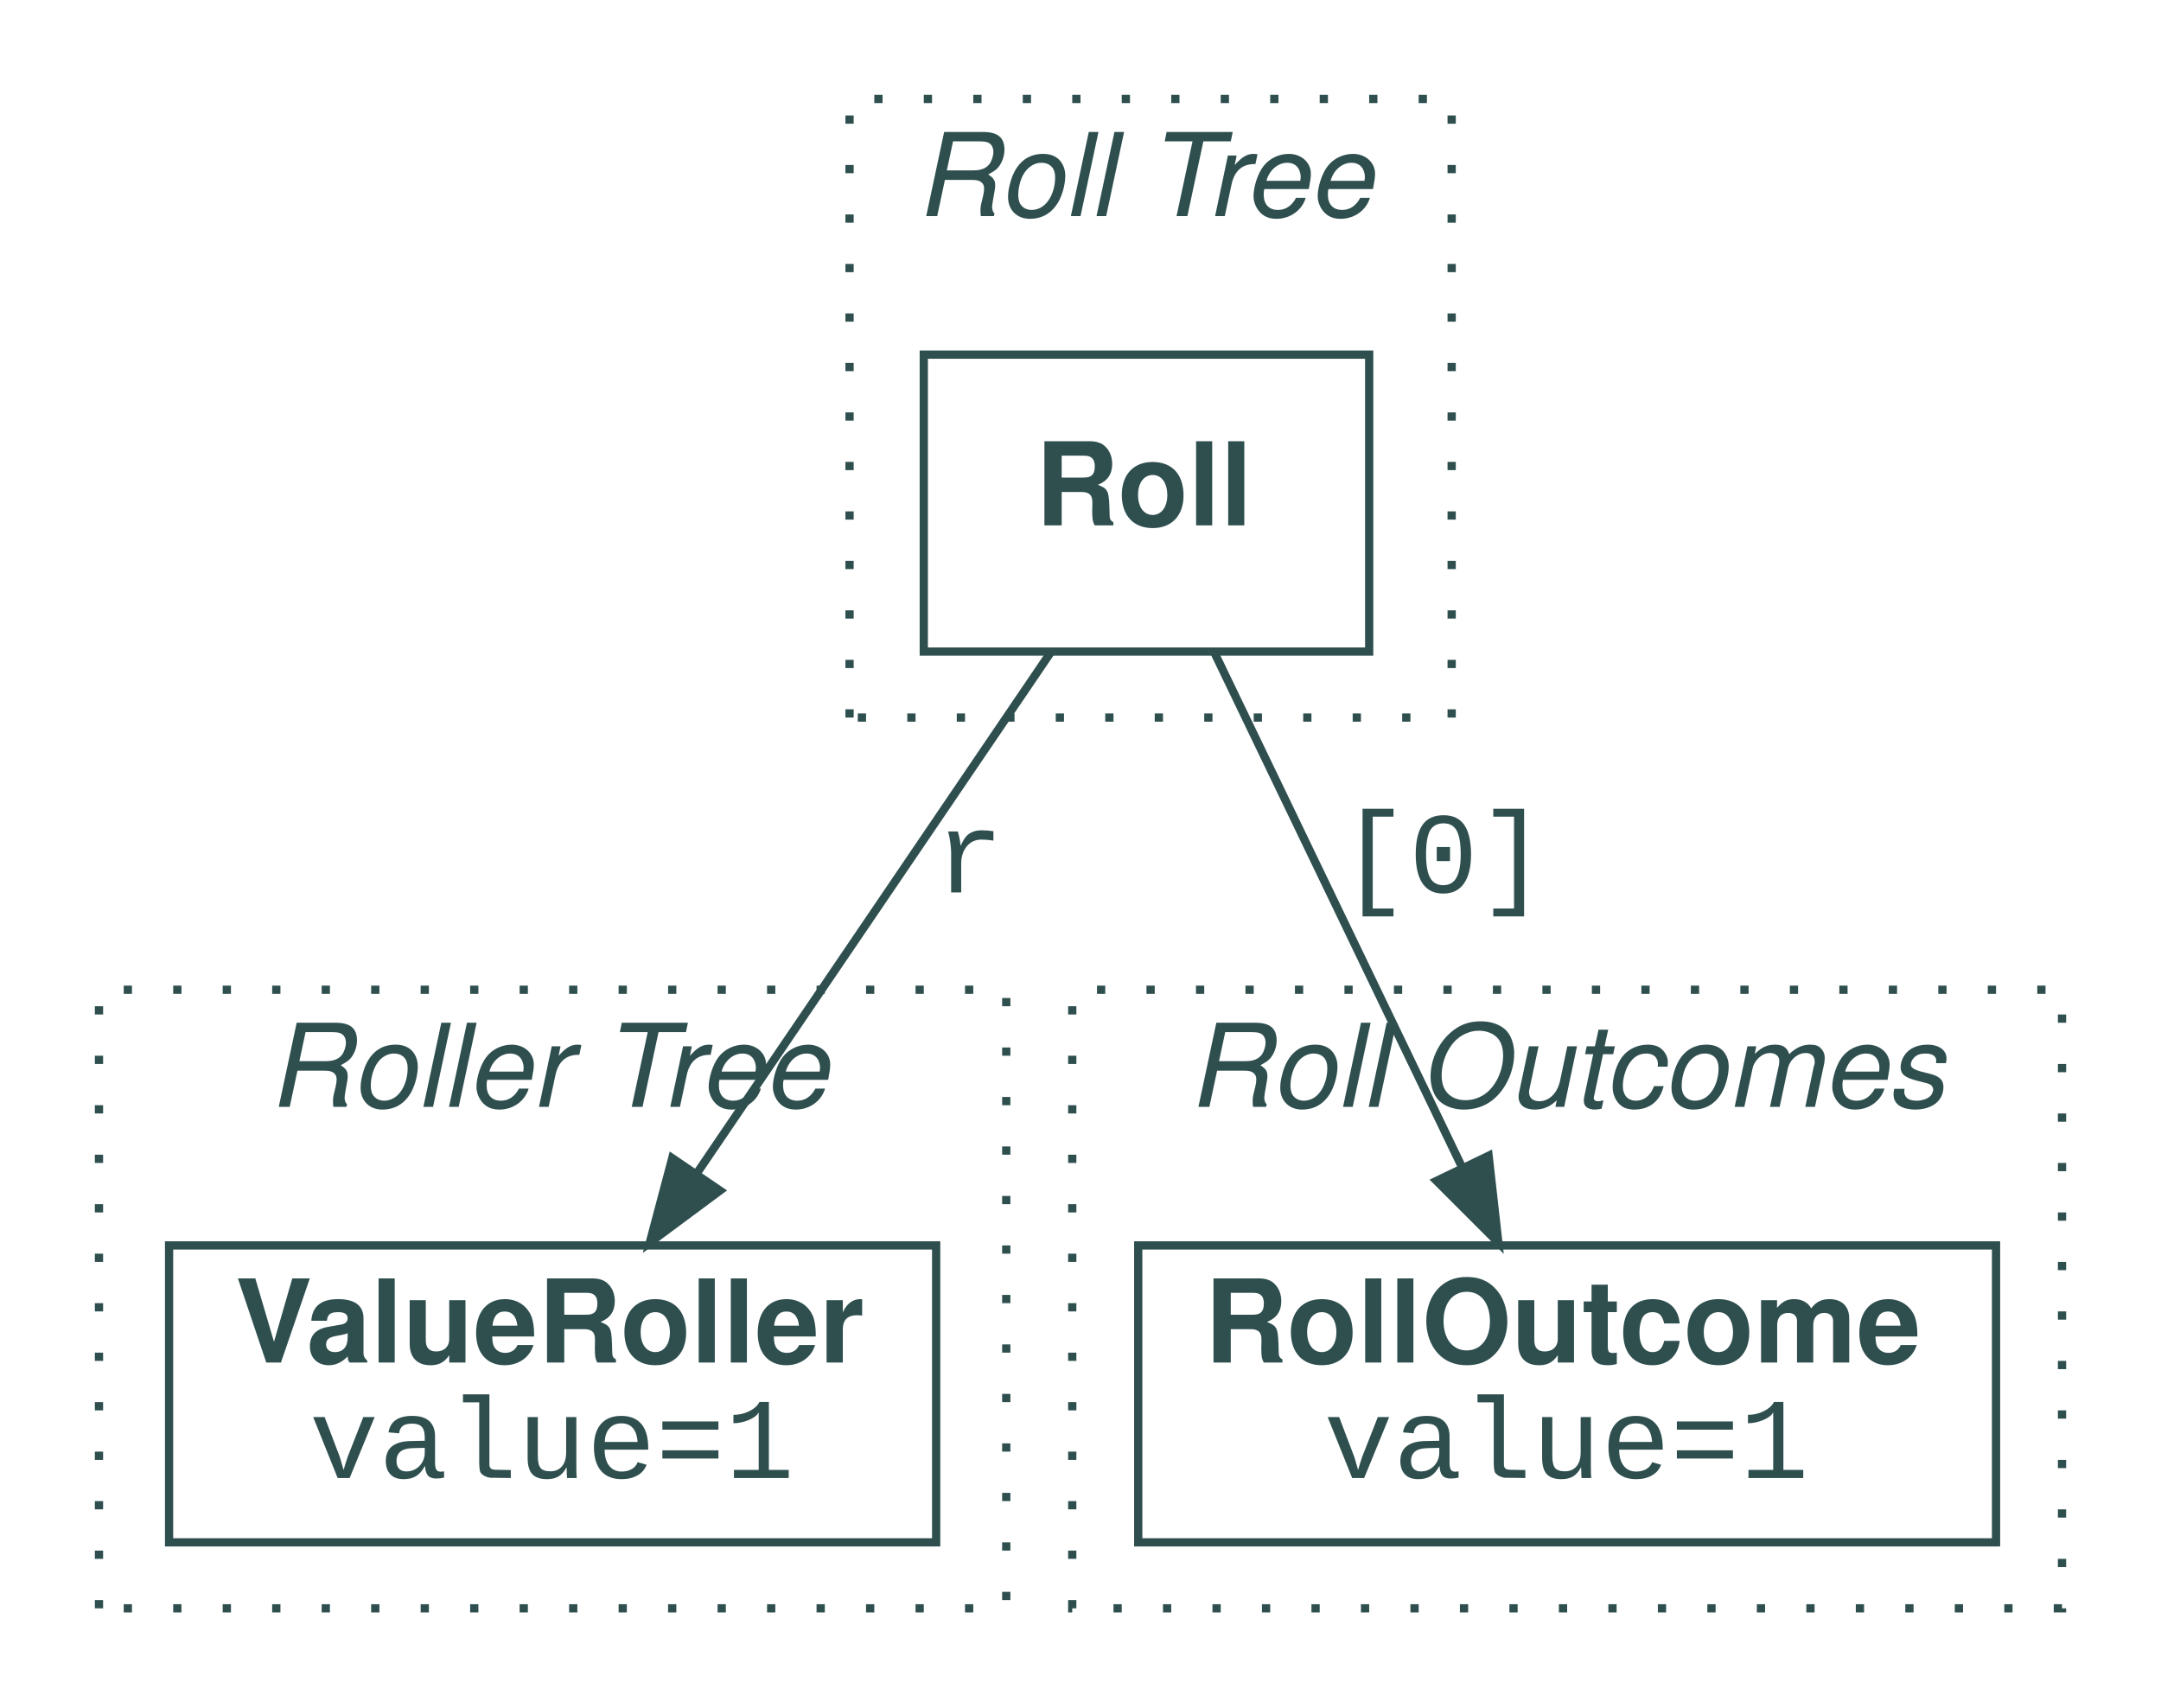
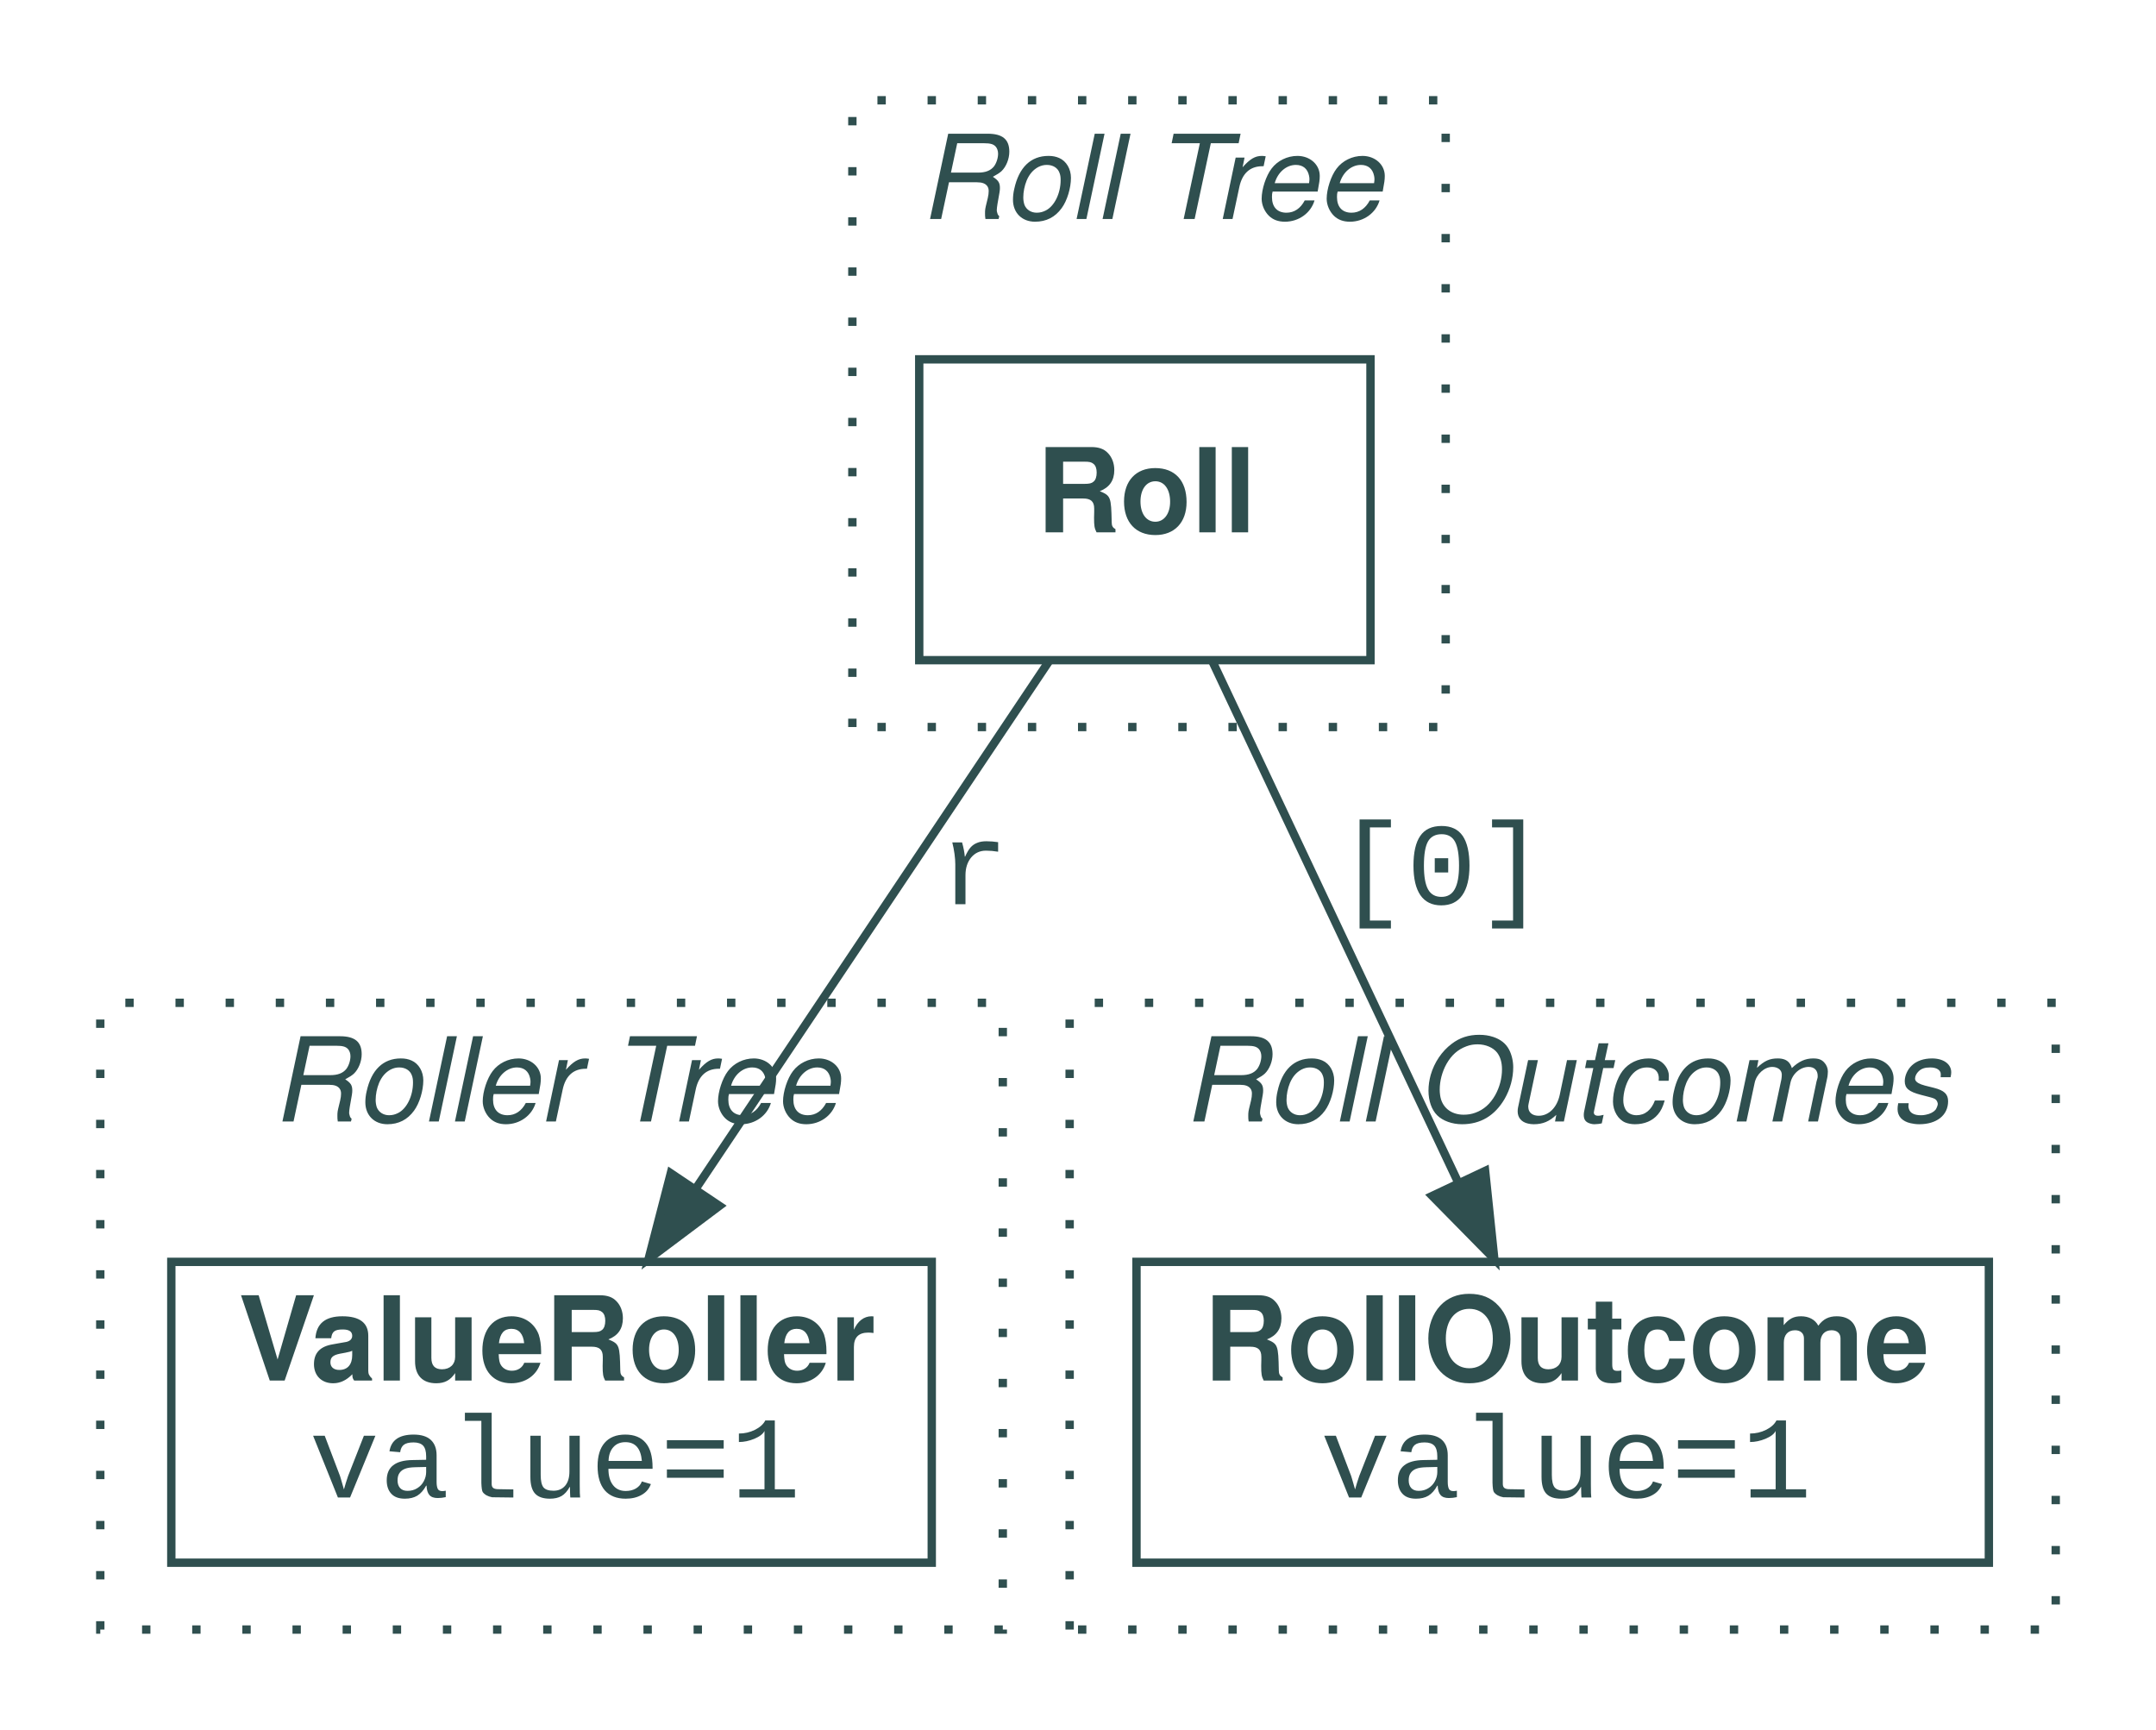
- <svg xmlns="http://www.w3.org/2000/svg" width="262pt" height="207pt" viewBox="0.00 0.00 262.00 207.00">
+ <svg xmlns="http://www.w3.org/2000/svg" width="258pt" height="207pt" viewBox="0.00 0.00 258.00 207.00">
  <g id="graph0" class="graph" transform="scale(1 1) rotate(0) translate(4 203)">
    <g id="clust1" class="cluster">
-       <polygon fill="transparent" stroke="DarkSlateGray" stroke-dasharray="1,5" points="99,-116 99,-191 172,-191 172,-116 99,-116" />
-       <text text-anchor="start" x="107" y="-176.8" font-family="Helvetica,sans-Serif" font-style="italic" font-size="14.00" fill="DarkSlateGray">Roll Tree</text>
+       <polygon fill="transparent" stroke="DarkSlateGray" stroke-dasharray="1,5" points="98,-116 98,-191 169,-191 169,-116 98,-116" />
+       <text text-anchor="start" x="106" y="-176.8" font-family="Helvetica,sans-Serif" font-style="italic" font-size="14.00" fill="DarkSlateGray">Roll Tree</text>
    </g>
    <g id="clust2" class="cluster">
-       <polygon fill="transparent" stroke="DarkSlateGray" stroke-dasharray="1,5" points="8,-8 8,-83 118,-83 118,-8 8,-8" />
+       <polygon fill="transparent" stroke="DarkSlateGray" stroke-dasharray="1,5" points="8,-8 8,-83 116,-83 116,-8 8,-8" />
      <text text-anchor="start" x="28.5" y="-68.8" font-family="Helvetica,sans-Serif" font-style="italic" font-size="14.00" fill="DarkSlateGray">Roller Tree</text>
    </g>
    <g id="clust3" class="cluster">
-       <polygon fill="transparent" stroke="DarkSlateGray" stroke-dasharray="1,5" points="126,-8 126,-83 246,-83 246,-8 126,-8" />
-       <text text-anchor="start" x="140" y="-68.8" font-family="Helvetica,sans-Serif" font-style="italic" font-size="14.00" fill="DarkSlateGray">Roll Outcomes</text>
+       <polygon fill="transparent" stroke="DarkSlateGray" stroke-dasharray="1,5" points="124,-8 124,-83 242,-83 242,-8 124,-8" />
+       <text text-anchor="start" x="137.5" y="-68.8" font-family="Helvetica,sans-Serif" font-style="italic" font-size="14.00" fill="DarkSlateGray">Roll Outcomes</text>
    </g>
    <g id="node1" class="node">
-       <polygon fill="none" stroke="DarkSlateGray" points="162,-160 108,-160 108,-124 162,-124 162,-160" />
-       <text text-anchor="start" x="121.5" y="-139.3" font-family="Helvetica,sans-Serif" font-weight="bold" font-size="14.00" fill="DarkSlateGray">Roll</text>
+       <polygon fill="none" stroke="DarkSlateGray" points="160,-160 106,-160 106,-124 160,-124 160,-160" />
+       <text text-anchor="start" x="120" y="-139.3" font-family="Helvetica,sans-Serif" font-weight="bold" font-size="14.00" fill="DarkSlateGray">Roll</text>
    </g>
    <g id="node2" class="node">
-       <polygon fill="none" stroke="DarkSlateGray" points="109.5,-52 16.5,-52 16.5,-16 109.5,-16 109.5,-52" />
+       <polygon fill="none" stroke="DarkSlateGray" points="107.5,-52 16.5,-52 16.5,-16 107.5,-16 107.5,-52" />
      <text text-anchor="start" x="24.5" y="-37.8" font-family="Helvetica,sans-Serif" font-weight="bold" font-size="14.00" fill="DarkSlateGray">ValueRoller</text>
-       <text text-anchor="start" x="33.5" y="-23.8" font-family="Courier New" font-size="14.00" fill="DarkSlateGray">value=1</text>
+       <text text-anchor="start" x="33" y="-23.8" font-family="Courier New" font-size="14.00" fill="DarkSlateGray">value=1</text>
    </g>
    <g id="edge1" class="edge">
-       <path fill="none" stroke="DarkSlateGray" d="M123.43,-123.97C111.85,-106.92 93.88,-80.46 80.54,-60.82" />
-       <polygon fill="DarkSlateGray" stroke="DarkSlateGray" points="83.29,-58.65 74.78,-52.34 77.5,-62.58 83.29,-58.65" />
-       <text text-anchor="middle" x="113.5" y="-94.8" font-family="Courier New" font-size="14.00" fill="DarkSlateGray">r</text>
+       <path fill="none" stroke="DarkSlateGray" d="M121.59,-123.97C110.17,-106.92 92.45,-80.46 79.3,-60.82" />
+       <polygon fill="DarkSlateGray" stroke="DarkSlateGray" points="82.09,-58.7 73.61,-52.34 76.27,-62.6 82.09,-58.7" />
+       <text text-anchor="middle" x="112.5" y="-94.8" font-family="Courier New" font-size="14.00" fill="DarkSlateGray">r</text>
    </g>
    <g id="node3" class="node">
-       <polygon fill="none" stroke="DarkSlateGray" points="238,-52 134,-52 134,-16 238,-16 238,-52" />
-       <text text-anchor="start" x="142" y="-37.8" font-family="Helvetica,sans-Serif" font-weight="bold" font-size="14.00" fill="DarkSlateGray">RollOutcome</text>
-       <text text-anchor="start" x="156.5" y="-23.8" font-family="Courier New" font-size="14.00" fill="DarkSlateGray">value=1</text>
+       <polygon fill="none" stroke="DarkSlateGray" points="234,-52 132,-52 132,-16 234,-16 234,-52" />
+       <text text-anchor="start" x="140" y="-37.8" font-family="Helvetica,sans-Serif" font-weight="bold" font-size="14.00" fill="DarkSlateGray">RollOutcome</text>
+       <text text-anchor="start" x="154" y="-23.8" font-family="Courier New" font-size="14.00" fill="DarkSlateGray">value=1</text>
    </g>
    <g id="edge2" class="edge">
-       <path fill="none" stroke="DarkSlateGray" d="M143.19,-123.97C151.32,-107.07 163.9,-80.94 173.32,-61.36" />
-       <polygon fill="DarkSlateGray" stroke="DarkSlateGray" points="176.48,-62.87 177.66,-52.34 170.17,-59.83 176.48,-62.87" />
-       <text text-anchor="middle" x="171" y="-94.8" font-family="Courier New" font-size="14.00" fill="DarkSlateGray">[0]</text>
+       <path fill="none" stroke="DarkSlateGray" d="M141.03,-123.97C148.97,-107.15 161.22,-81.17 170.44,-61.62" />
+       <polygon fill="DarkSlateGray" stroke="DarkSlateGray" points="173.72,-62.88 174.82,-52.34 167.39,-59.89 173.72,-62.88" />
+       <text text-anchor="middle" x="168.5" y="-94.8" font-family="Courier New" font-size="14.00" fill="DarkSlateGray">[0]</text>
    </g>
  </g>
</svg>
